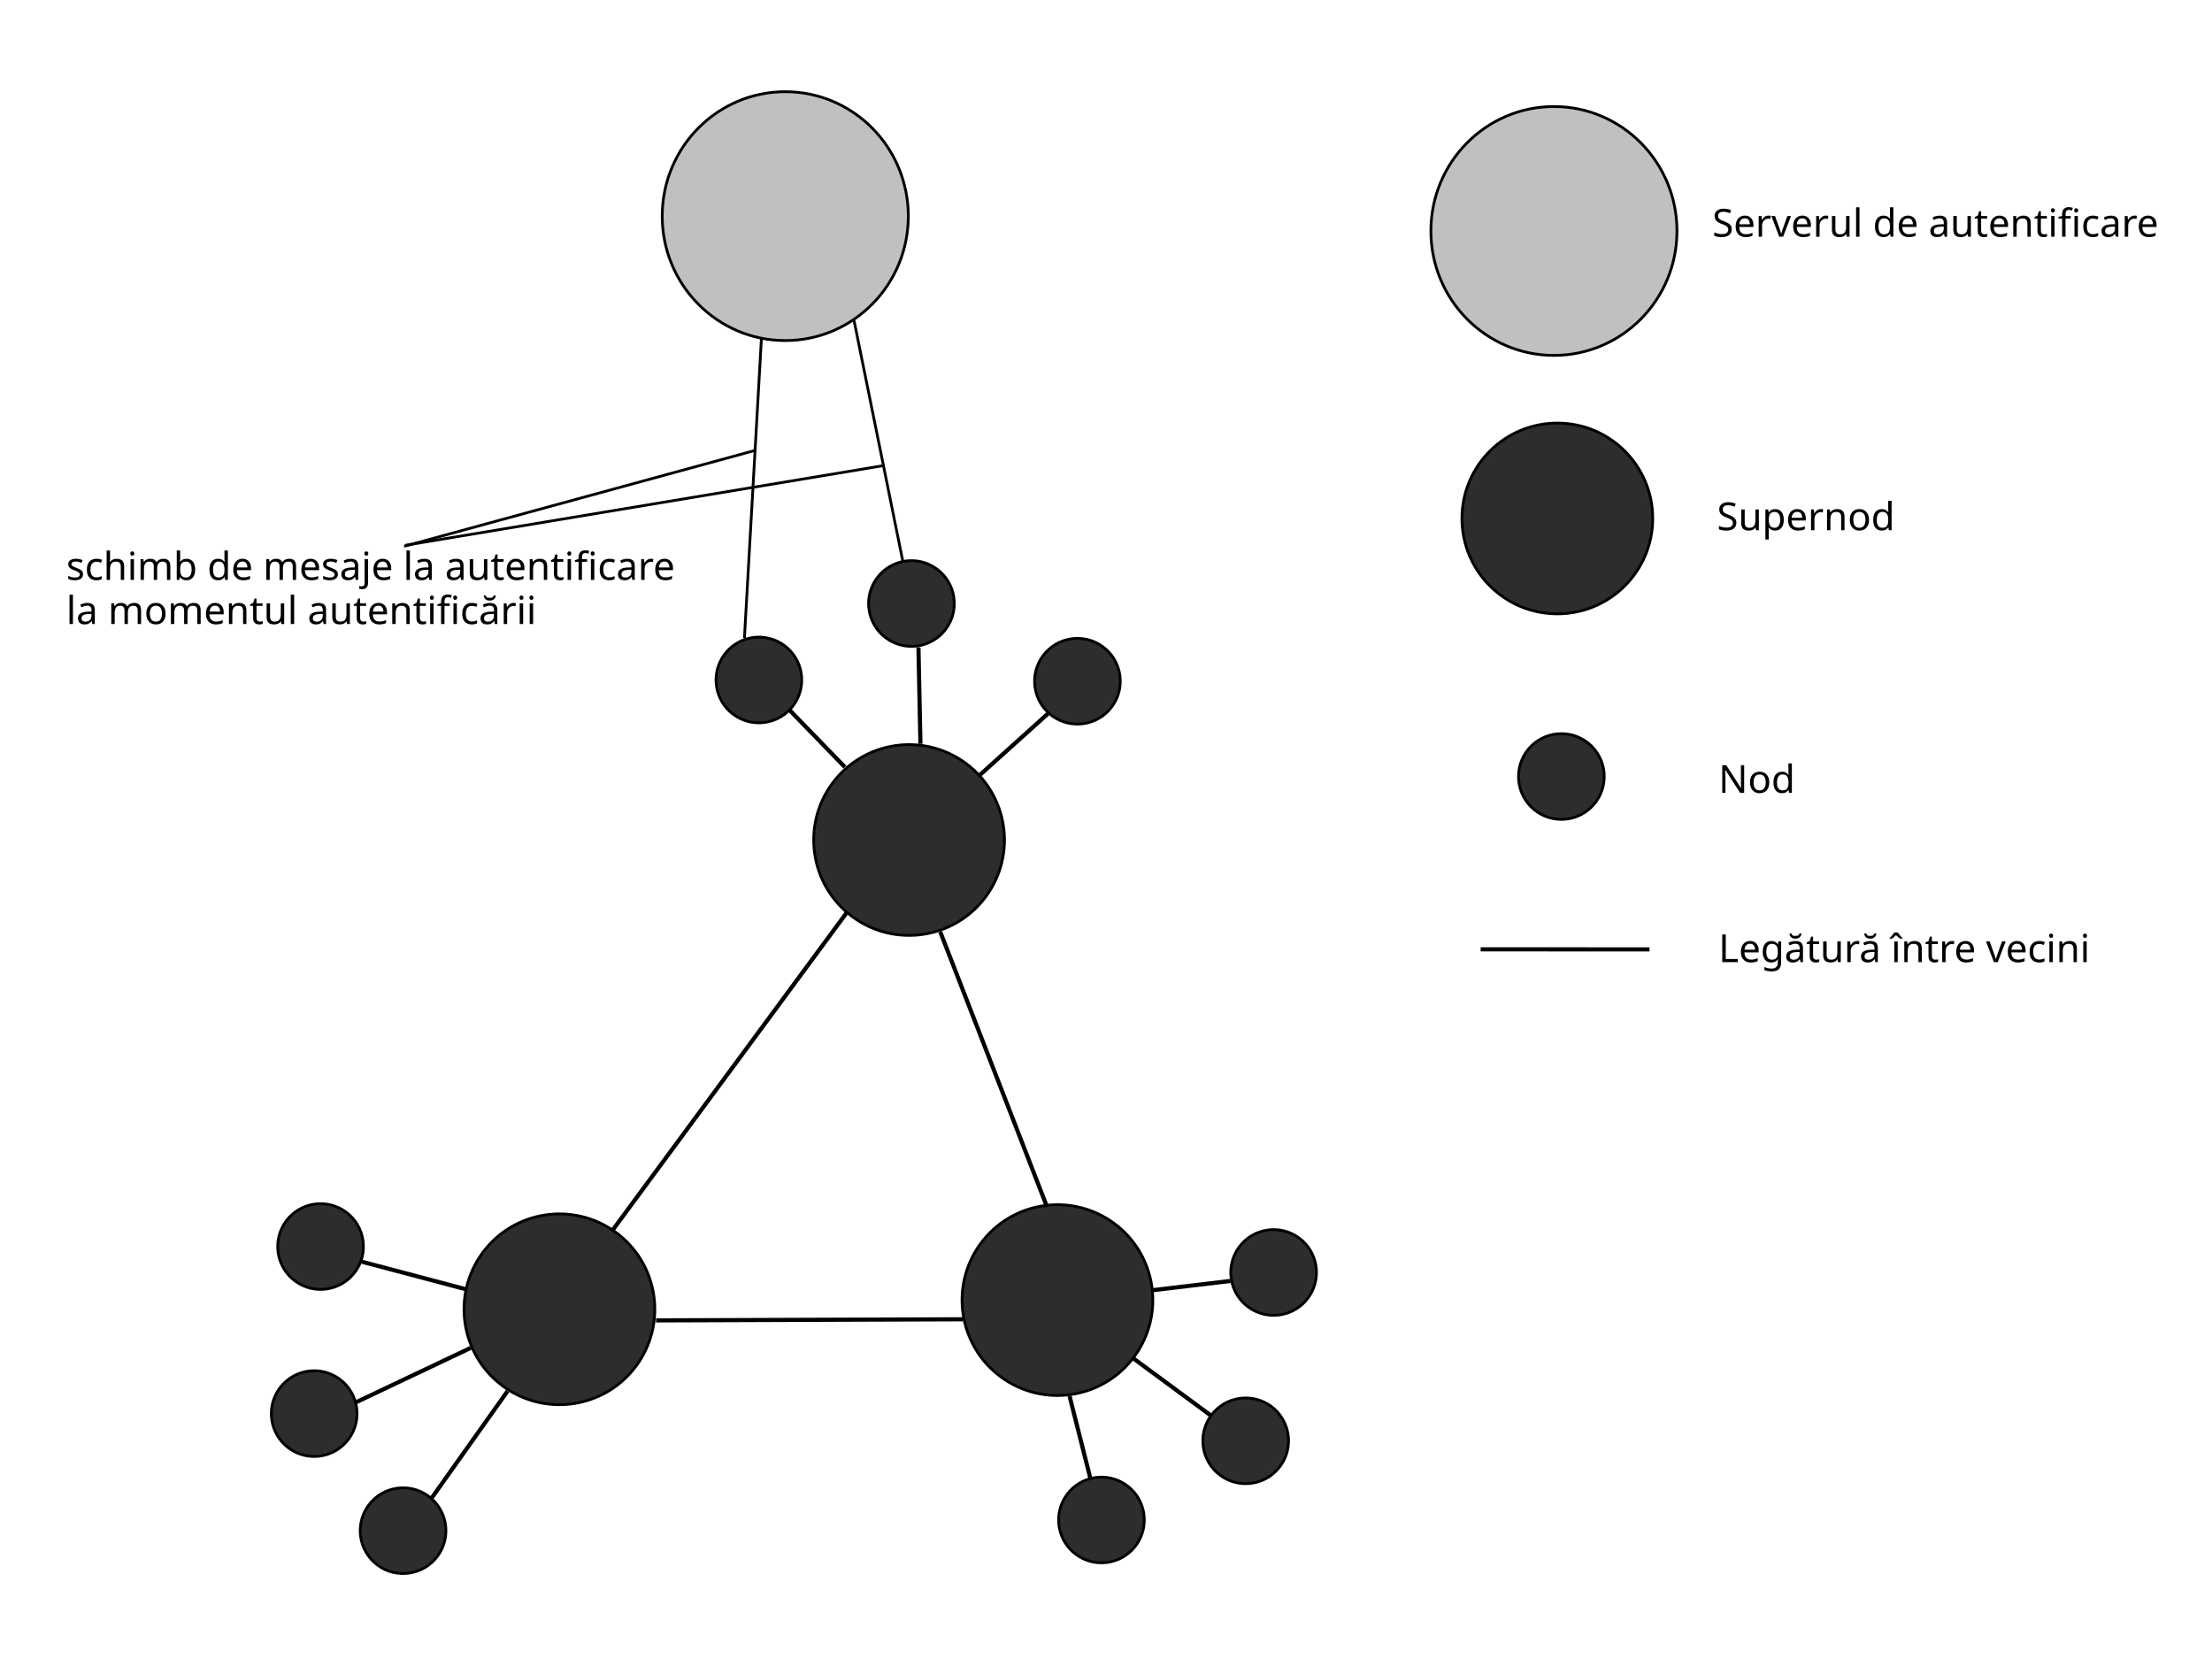
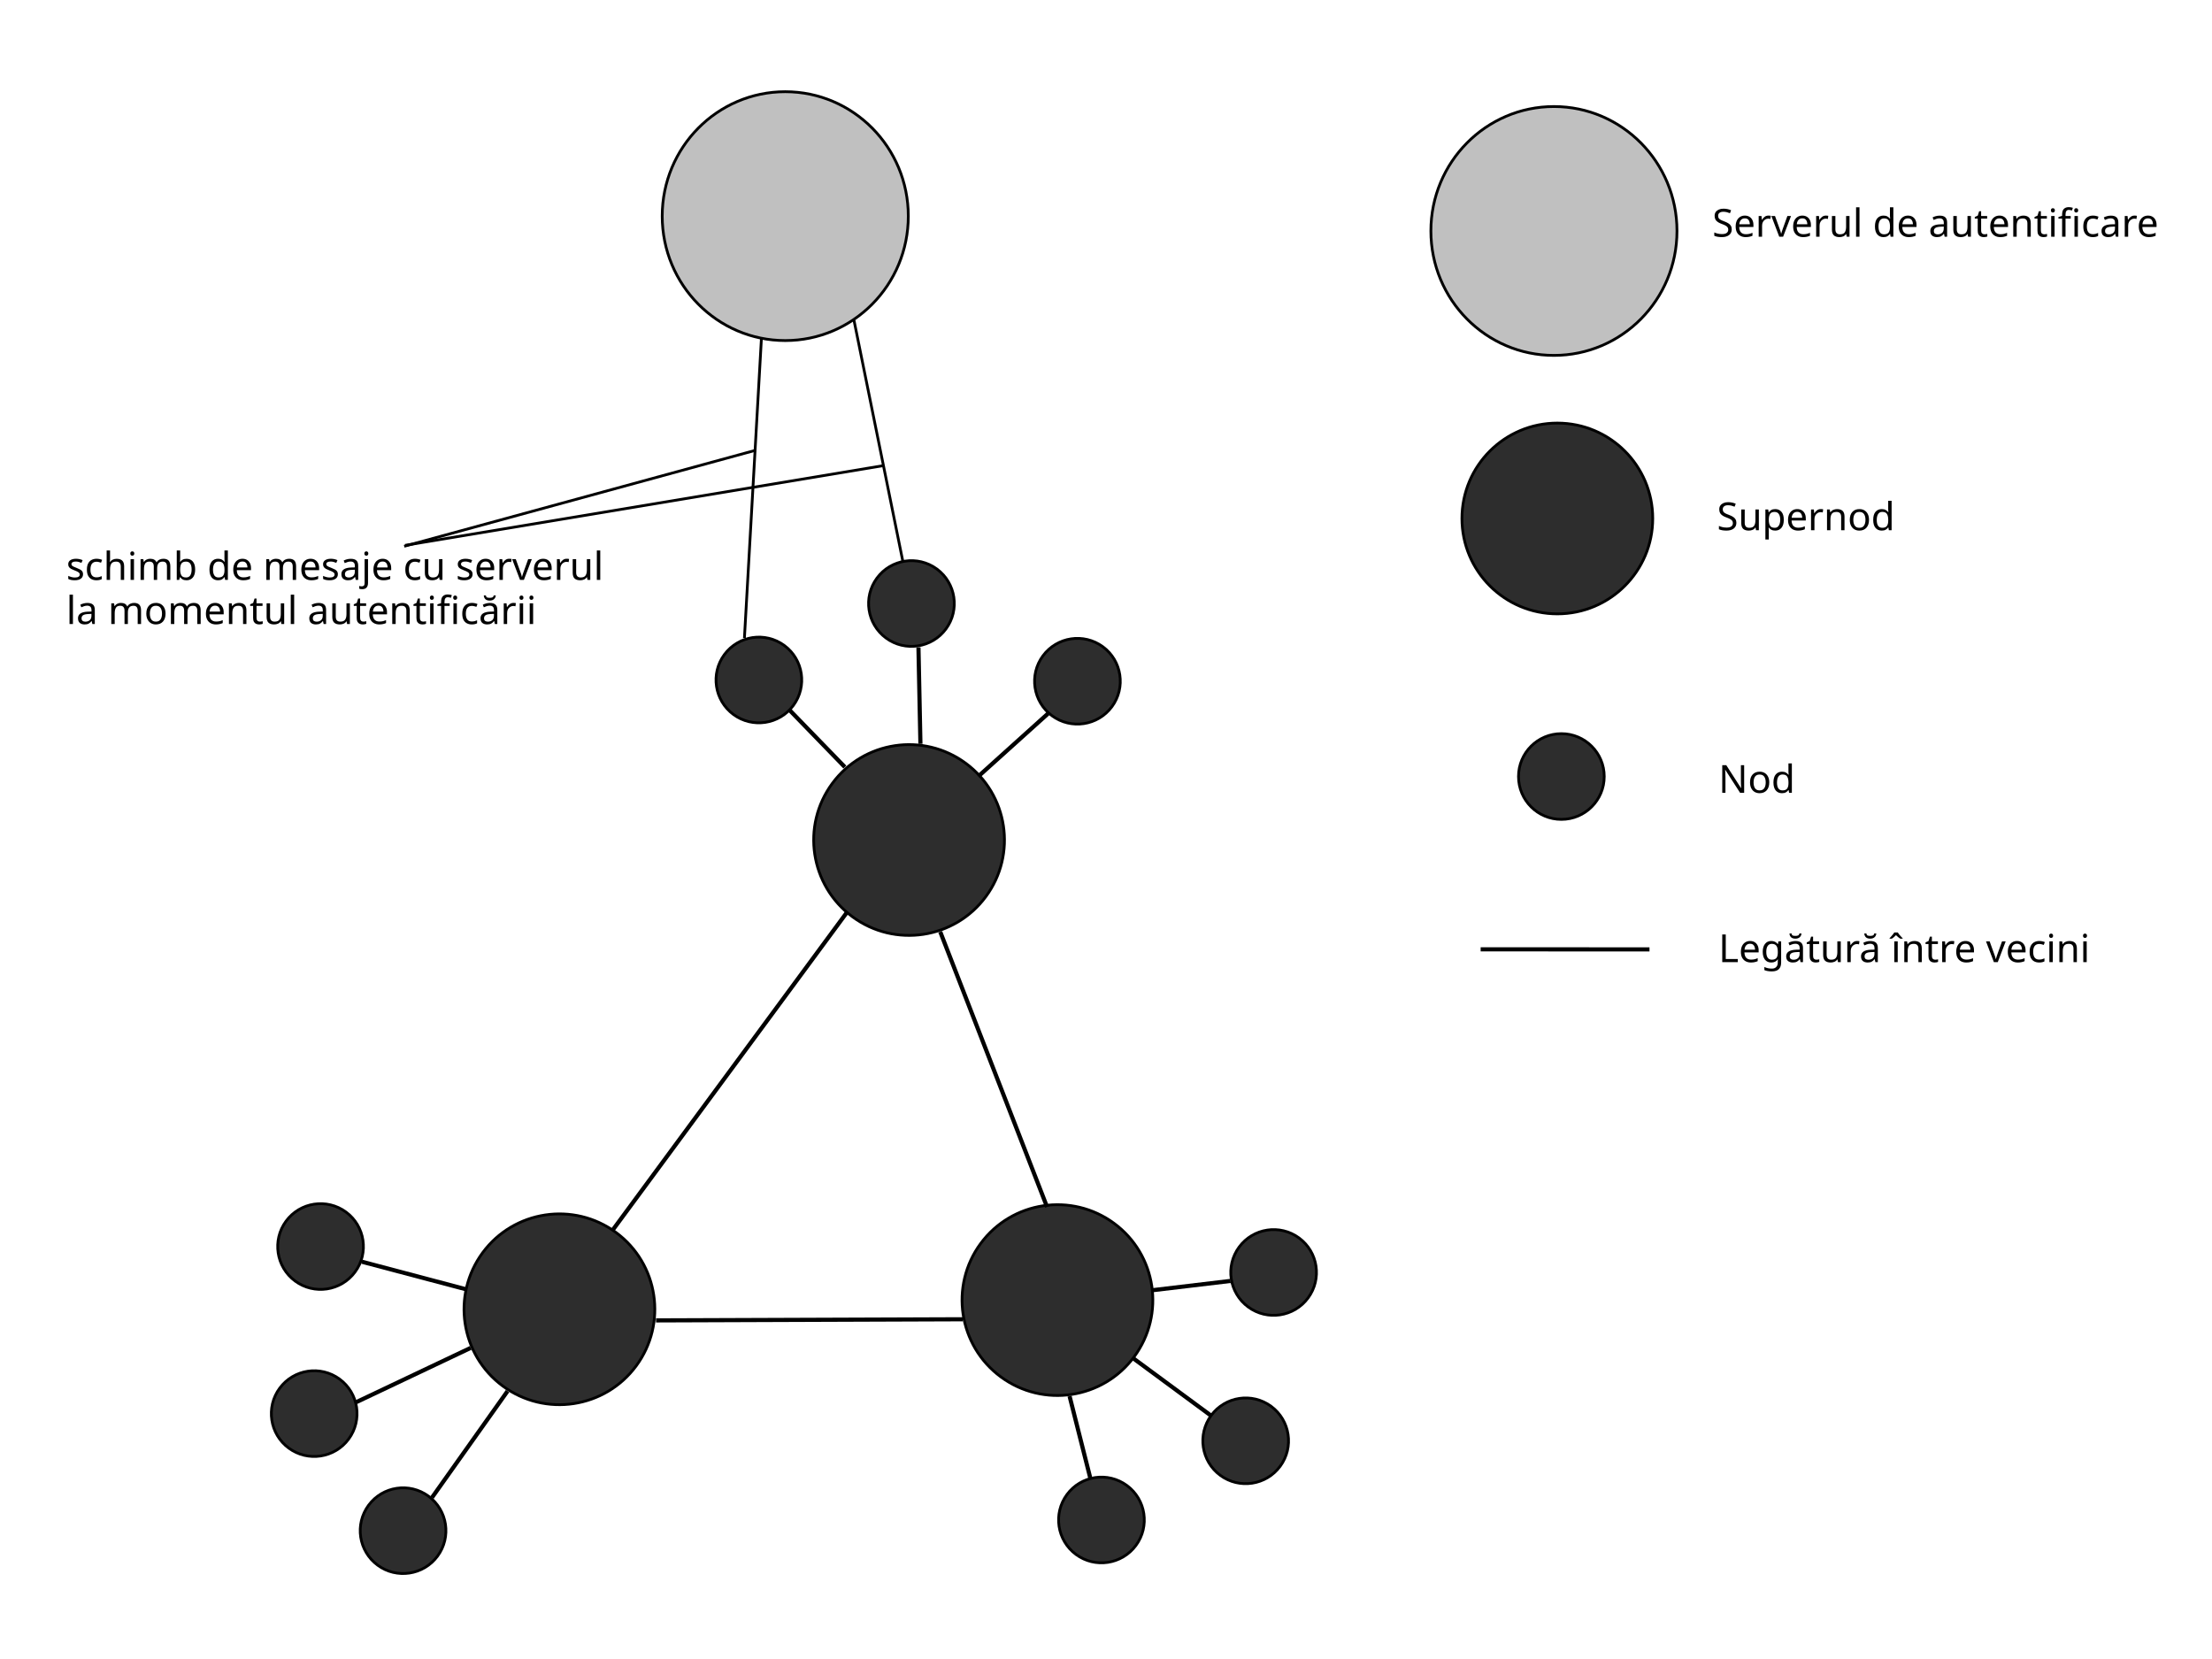
- <svg xmlns="http://www.w3.org/2000/svg" width="800" height="600">
-   <g>
+ <svg xmlns="http://www.w3.org/2000/svg" width="800" height="600" version="1.1" id="svg45">
+   <defs id="defs49" />
+   <g id="g43">
    <ellipse stroke="#000" ry="45" rx="44.5" id="svg_3" cy="78.167" cx="284" fill="#c0c0c0" />
    <ellipse transform="rotate(-53.6 202.324 473.523)" stroke="#000" ry="34.5" rx="34.5" id="svg_4" cy="473.523" cx="202.324" fill="#2d2d2d" />
    <ellipse transform="rotate(-53.6 382.438 470.198)" stroke="#000" ry="34.5" rx="34.5" id="svg_6" cy="470.198" cx="382.438" fill="#2d2d2d" />
    <ellipse transform="rotate(-53.6 328.781 303.798)" stroke="#000" ry="34.5" rx="34.5" id="svg_7" cy="303.798" cx="328.781" fill="#2d2d2d" />
    <ellipse transform="rotate(-53.6 113.63 511.252)" stroke="#000" ry="15.5" rx="15.5" id="svg_8" cy="511.252" cx="113.63" fill="#2d2d2d" />
    <ellipse transform="rotate(-53.6 115.935 450.831)" stroke="#000" ry="15.5" rx="15.5" id="svg_9" cy="450.831" cx="115.935" fill="#2d2d2d" />
    <ellipse transform="rotate(-53.6 145.778 553.59)" stroke="#000" ry="15.5" rx="15.5" id="svg_10" cy="553.59" cx="145.778" fill="#2d2d2d" />
    <ellipse transform="rotate(-53.6 398.355 549.718)" stroke="#000" ry="15.5" rx="15.5" id="svg_11" cy="549.718" cx="398.355" fill="#2d2d2d" />
    <ellipse transform="rotate(-53.6 450.522 521.09)" stroke="#000" ry="15.5" rx="15.5" id="svg_12" cy="521.09" cx="450.522" fill="#2d2d2d" />
    <ellipse transform="rotate(-53.6 460.623 460.205)" stroke="#000" ry="15.5" rx="15.5" id="svg_13" cy="460.205" cx="460.623" fill="#2d2d2d" />
    <ellipse transform="rotate(-53.6 329.635 218.271)" stroke="#000" ry="15.5" rx="15.5" id="svg_14" cy="218.271" cx="329.635" fill="#2d2d2d" />
    <ellipse transform="rotate(-53.6 274.46 245.924)" stroke="#000" ry="15.5" rx="15.5" id="svg_15" cy="245.924" cx="274.46" fill="#2d2d2d" />
    <ellipse transform="rotate(-53.6 389.667 246.379)" stroke="#000" ry="15.5" rx="15.5" id="svg_16" cy="246.379" cx="389.667" fill="#2d2d2d" />
    <line transform="rotate(-53.6 264.019 387.315)" stroke-width="1.5" id="svg_17" y2="387.315" x2="335.519" y1="387.315" x1="192.519" stroke="#000" fill="none" />
    <line transform="rotate(-53.6 292.726 477.335)" stroke-width="1.5" stroke="#000" id="svg_18" y2="521.861" x2="325.805" y1="432.809" x1="259.647" fill="none" />
    <line transform="rotate(-53.6 359.369 386.764)" stroke-width="1.5" id="svg_19" y2="341.677" x2="387.966" y1="431.852" x1="330.773" stroke="#000" fill="none" />
    <line transform="rotate(-53.6 149.861 461.342)" stroke-width="1.5" id="svg_20" y2="479.64" x2="157.095" y1="443.044" x1="142.627" stroke="#000" fill="none" />
    <line transform="rotate(-53.6 149.517 497.304)" stroke-width="1.5" id="svg_21" y2="508.155" x2="169.73" y1="486.453" x1="129.305" stroke="#000" fill="none" />
    <line transform="rotate(-53.6 169.894 522.372)" stroke-width="1.5" id="svg_22" y2="521.946" x2="193.511" y1="522.797" x1="146.277" stroke="#000" fill="none" />
    <line transform="rotate(-53.6 295.636 267.203)" stroke-width="1.5" id="svg_23" y2="281.246" x2="293.295" y1="253.161" x1="297.976" stroke="#000" fill="none" />
    <line transform="rotate(-53.6 332.53 251.581)" stroke-width="1.5" id="svg_24" y2="262.219" x2="318.7" y1="240.943" x1="346.36" stroke="#000" fill="none" />
    <line transform="rotate(-53.6 366.423 269.431)" stroke-width="1.5" id="svg_25" y2="266.027" x2="349.827" y1="272.836" x1="383.018" stroke="#000" fill="none" />
    <line transform="rotate(-53.6 430.837 464.953)" stroke-width="1.5" id="svg_26" y2="475.378" x2="440.624" y1="454.527" x1="421.05" stroke="#000" fill="none" />
    <line transform="rotate(-53.6 423.903 501.607)" stroke-width="1.5" id="svg_27" y2="519.266" x2="423.903" y1="483.947" x1="423.903" stroke="#000" fill="none" />
    <line transform="rotate(-53.6 390.605 519.881)" stroke-width="1.5" id="svg_28" y2="507.966" x2="400.392" y1="531.796" x1="380.818" stroke="#000" fill="none" />
    <line id="svg_30" y2="230.769" x2="269.23" y1="122.307" x1="275.384" stroke="#000" fill="none" />
    <line id="svg_31" y2="203.076" x2="326.538" y1="115.769" x1="308.845" stroke="#000" fill="none" />
    <ellipse stroke="#000" ry="34.5" rx="34.5" id="svg_32" cy="187.512" cx="563.233" fill="#2d2d2d" />
    <ellipse stroke="#000" ry="15.5" rx="15.5" id="svg_33" cy="280.841" cx="564.69" fill="#2d2d2d" />
    <ellipse stroke="#000" ry="45" rx="44.5" id="svg_34" cy="83.533" cx="562.001" fill="#c0c0c0" />
    <line stroke="#000" stroke-width="1.5" id="svg_35" y2="343.335" x2="535.499" y1="343.362" x1="596.557" fill="none" />
    <text font-style="normal" font-weight="normal" xml:space="preserve" text-anchor="start" font-family="sans-serif" font-size="14" stroke-width="0" id="svg_36" y="85.615" x="619.279" stroke="#000" fill="#000000">Serverul de autentificare</text>
    <text xml:space="preserve" text-anchor="start" font-family="sans-serif" font-size="14" id="svg_37" y="191.76" x="620.955" stroke-width="0" stroke="#000" fill="#000000">Supernod</text>
    <text xml:space="preserve" text-anchor="start" font-family="sans-serif" font-size="14" id="svg_38" y="286.732" x="621.514" stroke-width="0" stroke="#000" fill="#000000">Nod</text>
    <text xml:space="preserve" text-anchor="start" font-family="sans-serif" font-size="14" id="svg_39" y="347.962" x="621.514" stroke-width="0" stroke="#000" fill="#000000">Legătură între vecini</text>
    <line id="svg_40" y2="197.569" x2="146.181" y1="162.847" x1="273.264" stroke="#000" fill="none" />
    <line id="svg_42" y2="168.403" x2="319.444" y1="197.222" x1="146.528" stroke="#000" fill="none" />
-     <text style="cursor: move;" xml:space="preserve" text-anchor="start" font-family="sans-serif" font-size="14" id="svg_43" y="209.722" x="23.958" stroke-width="0" stroke="#000" fill="#000000">schimb de mesaje la autentificare</text>
+     <text xml:space="preserve" text-anchor="start" font-family="sans-serif" font-size="14px" id="svg_43" y="209.722" x="23.958" stroke-width="0" stroke="#000000" fill="#000000">schimb de mesaje cu serverul</text>
    <text xml:space="preserve" text-anchor="start" font-family="sans-serif" font-size="14" id="svg_45" y="225.694" x="23.958" stroke-width="0" stroke="#000" fill="#000000">la momentul autentificării</text>
  </g>
</svg>
